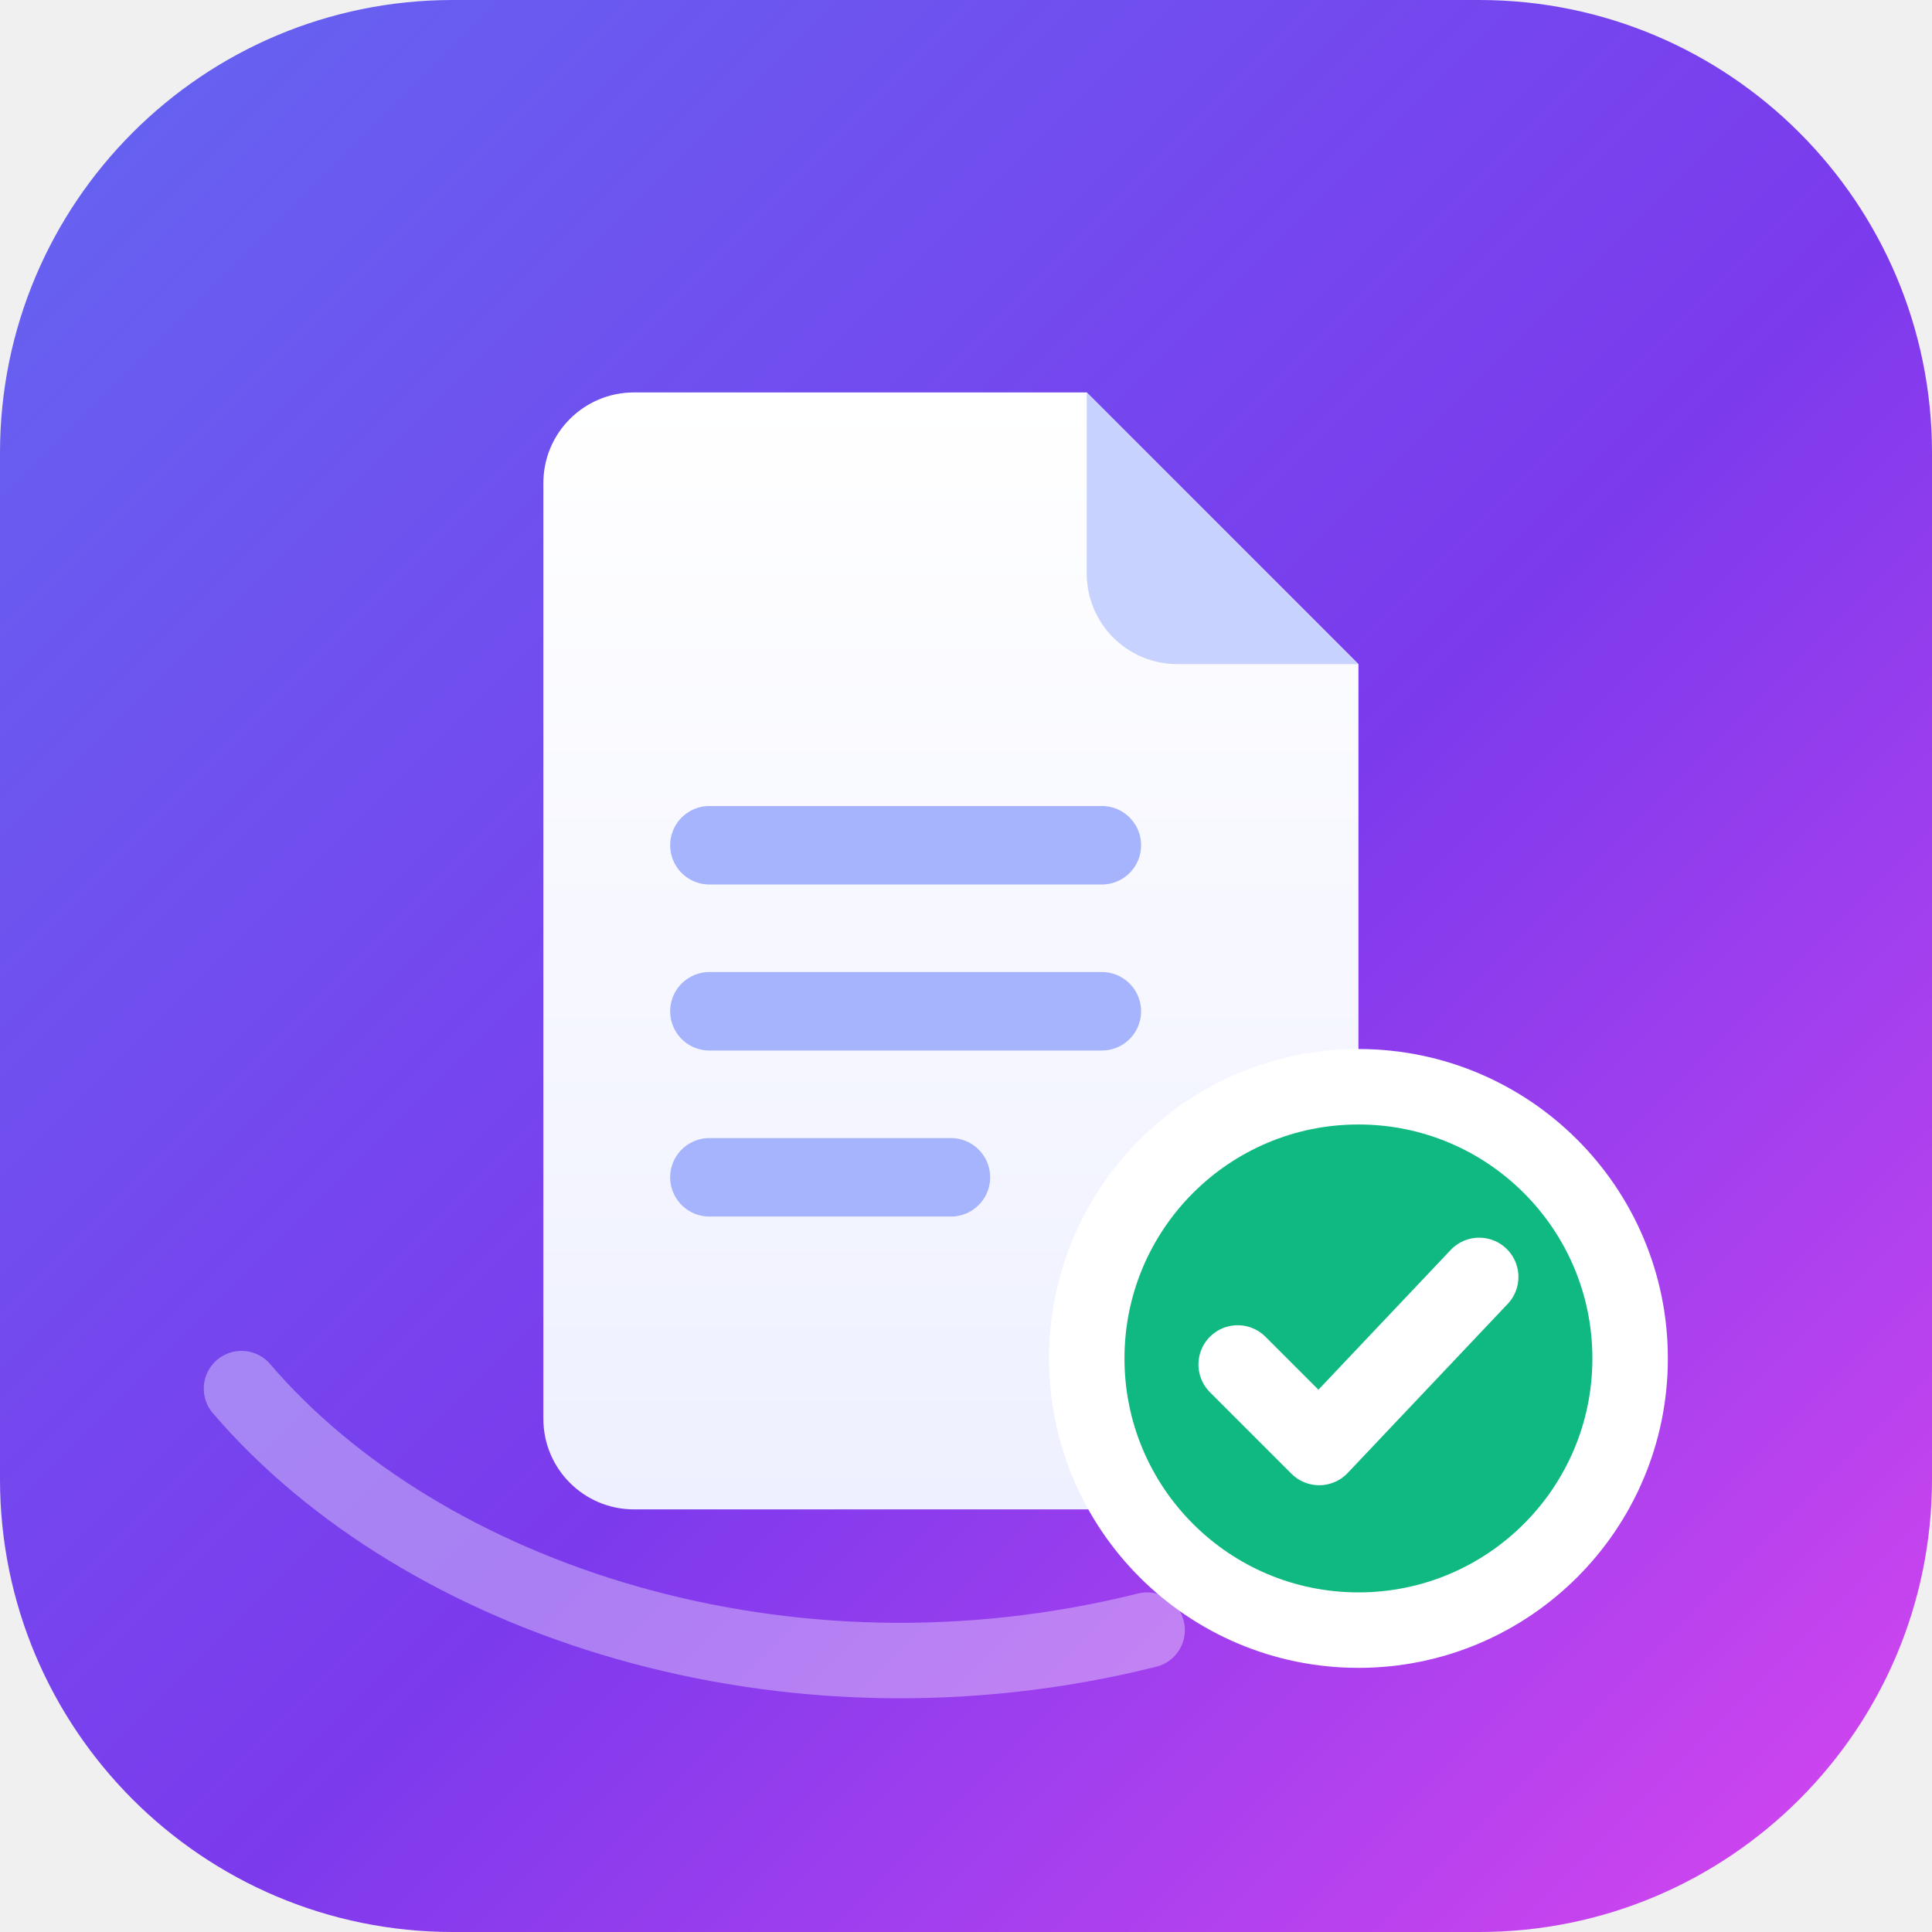
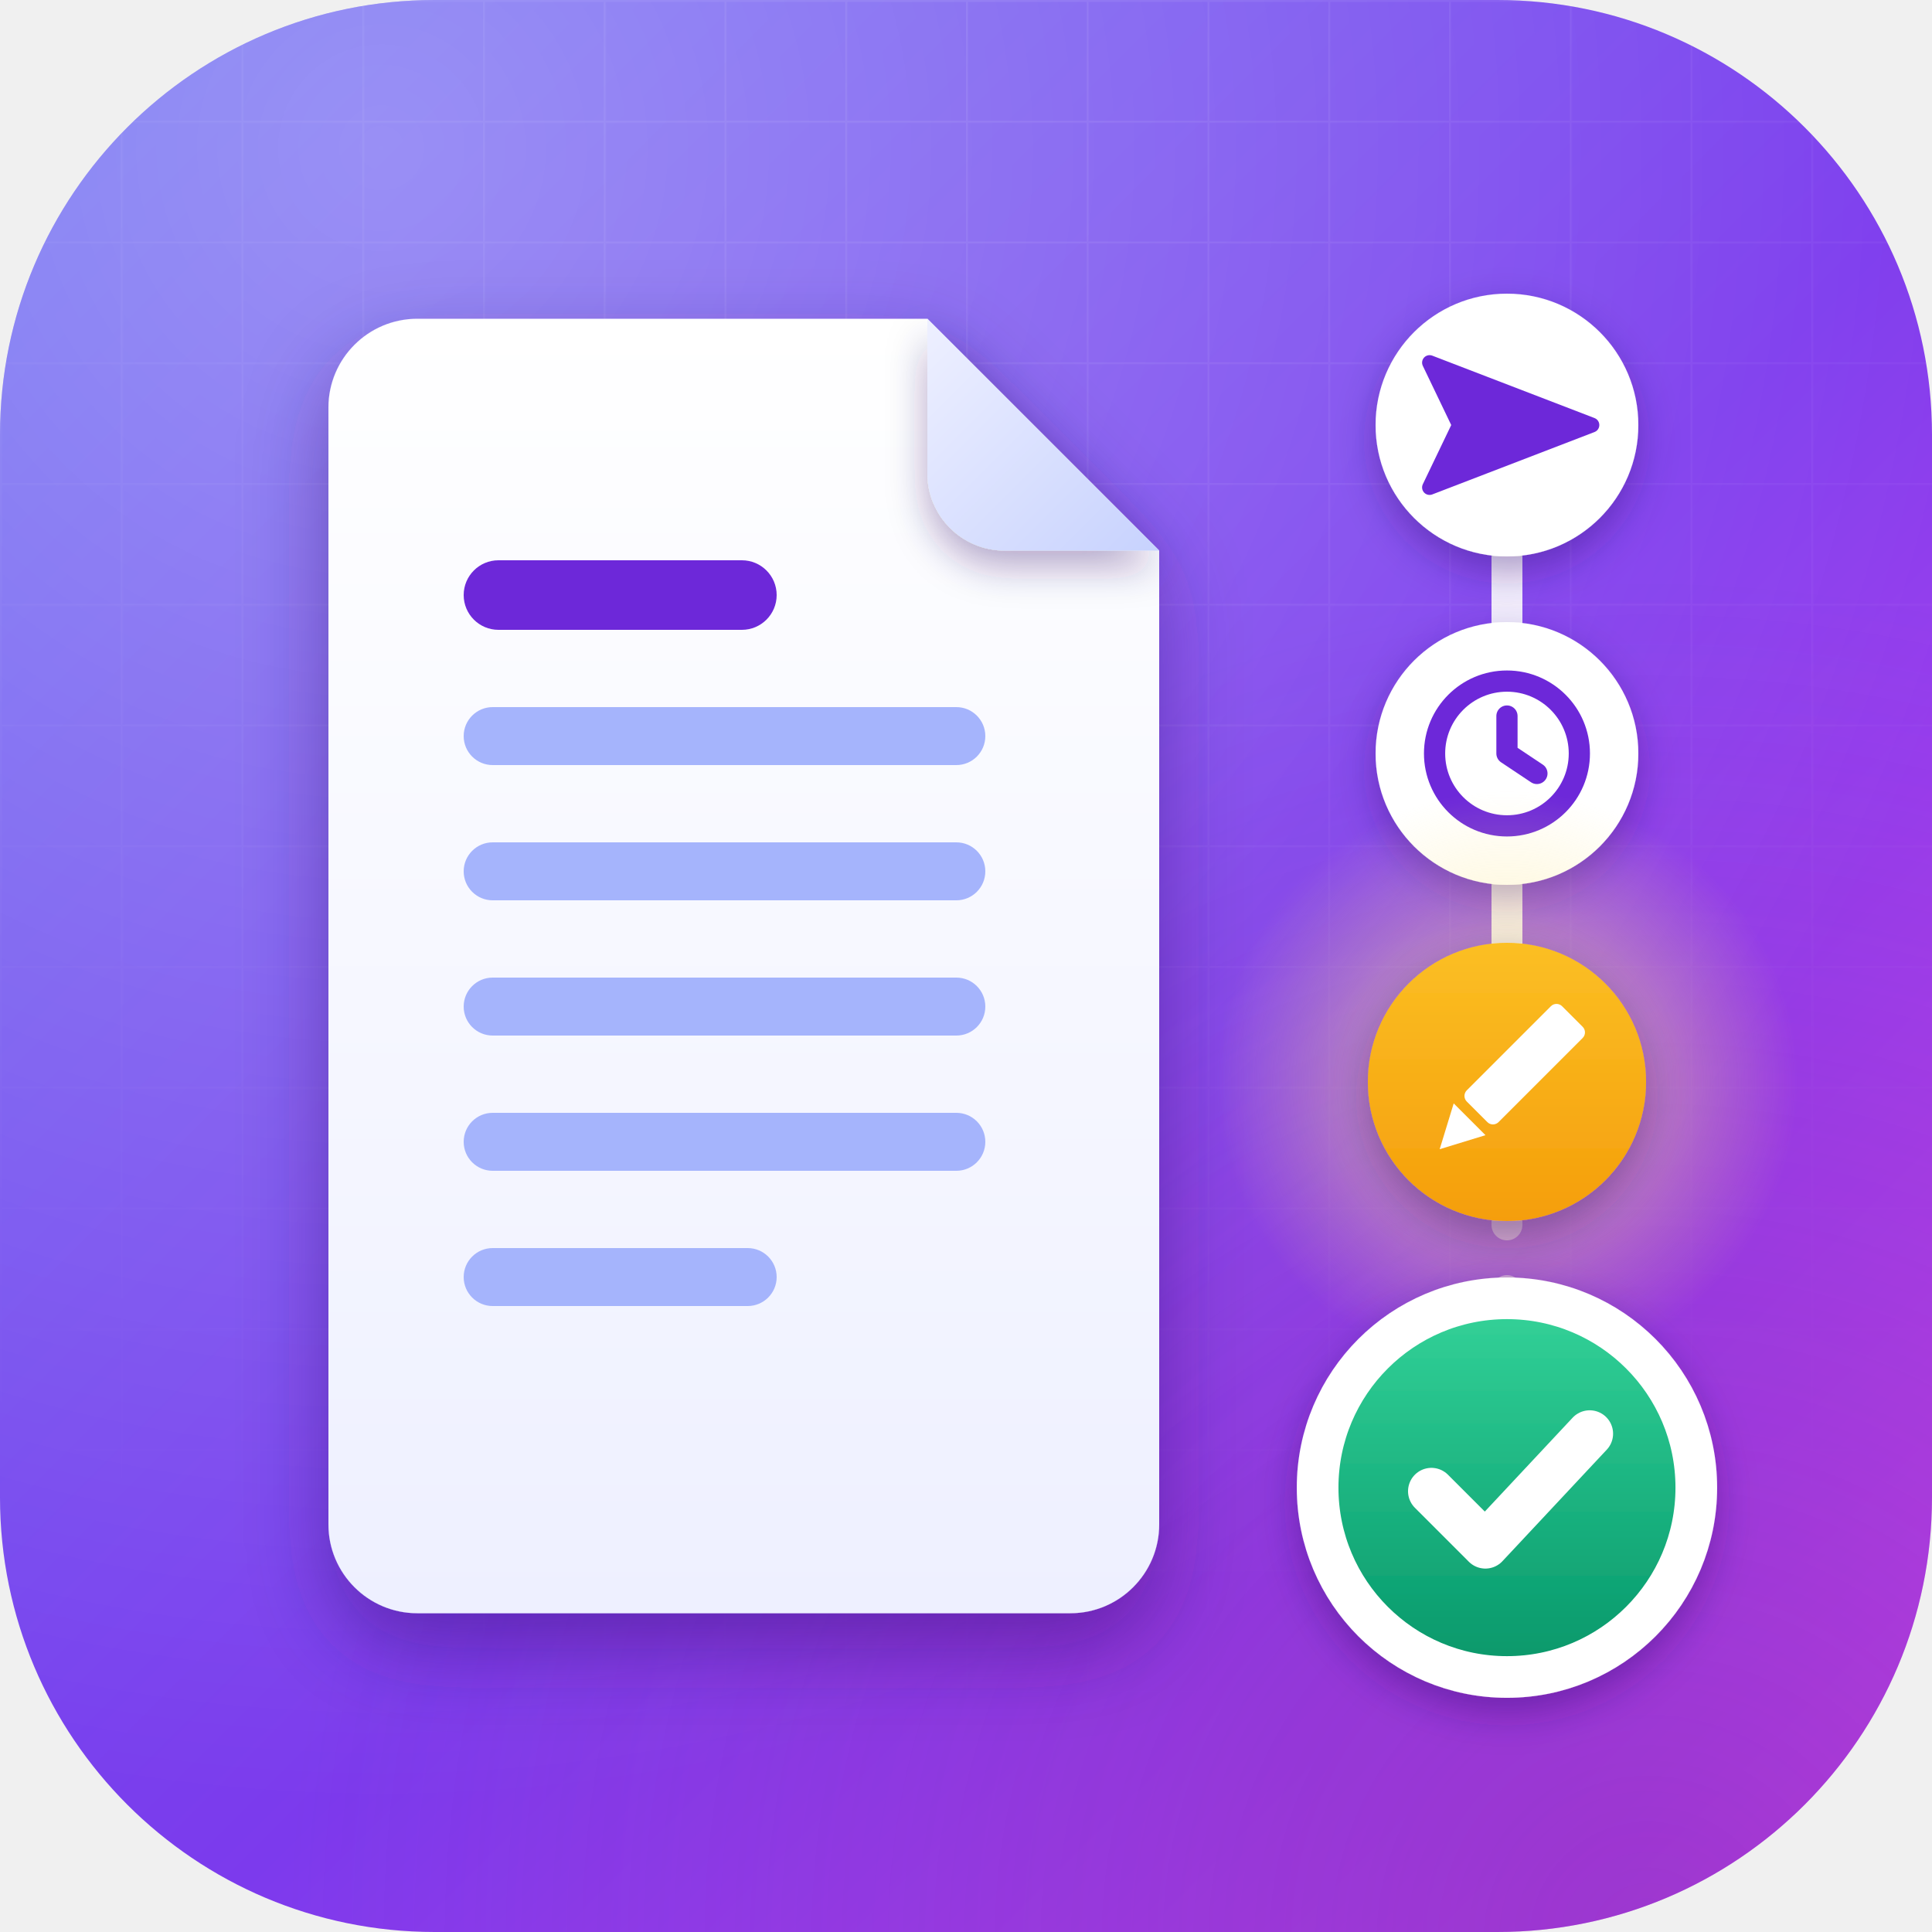
- <svg xmlns="http://www.w3.org/2000/svg" viewBox="0 0 64 64">
+ <svg xmlns="http://www.w3.org/2000/svg" viewBox="0 0 1000 1000">
  <defs>
    <linearGradient id="bg" x1="0" y1="0" x2="1" y2="1">
      <stop offset="0" stop-color="#6366f1" />
      <stop offset=".55" stop-color="#7c3aed" />
      <stop offset="1" stop-color="#d946ef" />
    </linearGradient>
+     <radialGradient id="hi" cx=".2" cy=".08" r=".85">
+       <stop offset="0" stop-color="#fff" stop-opacity=".32" />
+       <stop offset="1" stop-color="#fff" stop-opacity="0" />
+     </radialGradient>
+     <radialGradient id="lo" cx=".85" cy="1" r=".7">
+       <stop offset="0" stop-color="#4c1d95" stop-opacity=".35" />
+       <stop offset="1" stop-color="#4c1d95" stop-opacity="0" />
+     </radialGradient>
+     <pattern id="grid" width="62.5" height="62.5" patternUnits="userSpaceOnUse">
+       <path d="M62.5 0H0V62.5" fill="none" stroke="#fff" stroke-opacity=".08" stroke-width="2" />
+     </pattern>
+     <radialGradient id="gf" cx=".5" cy="0" r=".9">
+       <stop offset="0" stop-color="#fff" />
+       <stop offset="1" stop-color="#fff" stop-opacity="0" />
+     </radialGradient>
+     <mask id="gm">
+       <rect width="1000" height="1000" fill="url(#gf)" />
+     </mask>
    <linearGradient id="pg" x1="0" y1="0" x2="0" y2="1">
-       <stop offset="0" stop-color="#ffffff" />
+       <stop offset="0" stop-color="#fff" />
      <stop offset="1" stop-color="#eef0ff" />
    </linearGradient>
+     <linearGradient id="fold" x1="0" y1="0" x2="1" y2="1">
+       <stop offset="0" stop-color="#eef0ff" />
+       <stop offset="1" stop-color="#c7d2fe" />
+     </linearGradient>
+     <linearGradient id="ok" x1="0" y1="0" x2="0" y2="1">
+       <stop offset="0" stop-color="#34d399" />
+       <stop offset="1" stop-color="#059669" />
+     </linearGradient>
+     <linearGradient id="amb" x1="0" y1="0" x2="0" y2="1">
+       <stop offset="0" stop-color="#fbbf24" />
+       <stop offset="1" stop-color="#f59e0b" />
+     </linearGradient>
+     <radialGradient id="glow" cx=".5" cy=".5" r=".5">
+       <stop offset="0" stop-color="#fde68a" stop-opacity=".7" />
+       <stop offset="1" stop-color="#fde68a" stop-opacity="0" />
+     </radialGradient>
+     <filter id="sh" x="-30%" y="-30%" width="160%" height="160%">
+       <feDropShadow dx="0" dy="18" stdDeviation="22" flood-color="#2e1065" flood-opacity=".4" />
+     </filter>
+     <filter id="shs" x="-30%" y="-30%" width="160%" height="160%">
+       <feDropShadow dx="0" dy="8" stdDeviation="10" flood-color="#2e1065" flood-opacity=".35" />
+     </filter>
+     <clipPath id="tc">
+       <rect width="1000" height="1000" rx="225" />
+     </clipPath>
  </defs>
-   <rect width="64" height="64" rx="15" fill="url(#bg)" />
-   <path d="M8 46c6 7 18 11 30 8" fill="none" stroke="#ffffff" stroke-opacity=".35" stroke-width="2.5" stroke-linecap="round" />
-   <path d="M21 13h15l9 9v25a3 3 0 0 1-3 3H21a3 3 0 0 1-3-3V16a3 3 0 0 1 3-3Z" fill="url(#pg)" />
-   <path d="M36 13v6a3 3 0 0 0 3 3h6" fill="#c7d2fe" />
-   <path d="M23.5 28h13M23.5 33.5h13M23.5 39h8" stroke="#a5b4fc" stroke-width="2.6" stroke-linecap="round" />
-   <circle cx="45" cy="45" r="9" fill="#10b981" stroke="#ffffff" stroke-width="2.5" />
-   <path d="m41 45.2 2.7 2.7 5.3-5.6" fill="none" stroke="#fff" stroke-width="2.6" stroke-linecap="round" stroke-linejoin="round" />
+   <g clip-path="url(#tc)">
+     <rect width="1000" height="1000" fill="url(#bg)" />
+     <rect width="1000" height="1000" fill="url(#grid)" mask="url(#gm)" />
+     <rect width="1000" height="1000" fill="url(#lo)" />
+     <rect width="1000" height="1000" fill="url(#hi)" />
+   </g>
+   <g filter="url(#sh)">
+     <path d="M216 165 H480 L600 285 V789 a46 46 0 0 1 -46 46 H216 a46 46 0 0 1 -46 -46 V211 a46 46 0 0 1 46 -46 Z" fill="url(#pg)" />
+   </g>
+   <path d="M480 165 V245 a40 40 0 0 0 40 40 H600 Z" fill="url(#fold)" filter="url(#shs)" />
+   <rect x="240" y="290" width="162" height="36" rx="18" fill="#6d28d9" />
+   <g fill="#a5b4fc">
+     <rect x="240" y="366" width="270" height="30" rx="15" />
+     <rect x="240" y="436" width="270" height="30" rx="15" />
+     <rect x="240" y="506" width="270" height="30" rx="15" />
+     <rect x="240" y="576" width="270" height="30" rx="15" />
+     <rect x="240" y="646" width="162" height="30" rx="15" />
+   </g>
+   <path d="M780 220 V560" fill="none" stroke="#fff" stroke-opacity="0.9" stroke-width="16" stroke-linecap="round" />
+   <path d="M780 560 V760" fill="none" stroke="#fff" stroke-opacity="0.45" stroke-width="16" stroke-linecap="round" stroke-dasharray="2 34" />
+   <g filter="url(#shs)">
+     <circle cx="780" cy="220" r="68" fill="#ffffff" />
+   </g>
+   <g transform="translate(780 220) scale(64.6)">
+     <path d="M-.62 -.5 L.68 0 L-.62 .5 L-.38 0 Z" fill="#6d28d9" stroke="#6d28d9" stroke-width=".12" stroke-linejoin="round" />
+   </g>
+   <g filter="url(#shs)">
+     <circle cx="780" cy="390" r="68" fill="#ffffff" />
+   </g>
+   <g transform="translate(780 390) scale(64.6)">
+     <circle r=".58" fill="none" stroke="#6d28d9" stroke-width=".17" />
+     <path d="M0 -.3 V0 L.24 .16" fill="none" stroke="#6d28d9" stroke-width=".17" stroke-linecap="round" stroke-linejoin="round" />
+   </g>
+   <circle cx="780" cy="560" r="151.2" fill="url(#glow)" />
+   <g filter="url(#shs)">
+     <circle cx="780" cy="560" r="72" fill="url(#amb)" />
+   </g>
+   <g transform="translate(780 560) scale(68.4)">
+     <g transform="rotate(45)">
+       <rect x="-.17" y="-.7" width=".34" height="1.02" rx=".06" fill="#ffffff" />
+       <path d="M-.17 .4 L.17 .4 L0 .72 Z" fill="#ffffff" />
+     </g>
+   </g>
+   <g filter="url(#shs)">
+     <circle cx="780" cy="770" r="98" fill="url(#ok)" stroke="#fff" stroke-width="21.56" />
+   </g>
+   <g transform="translate(780 770) scale(93.1)">
+     <path d="M-.42 .02 L-.12 .32 L.46 -.3" fill="none" stroke="#ffffff" stroke-width=".26" stroke-linecap="round" stroke-linejoin="round" />
+   </g>
</svg>
